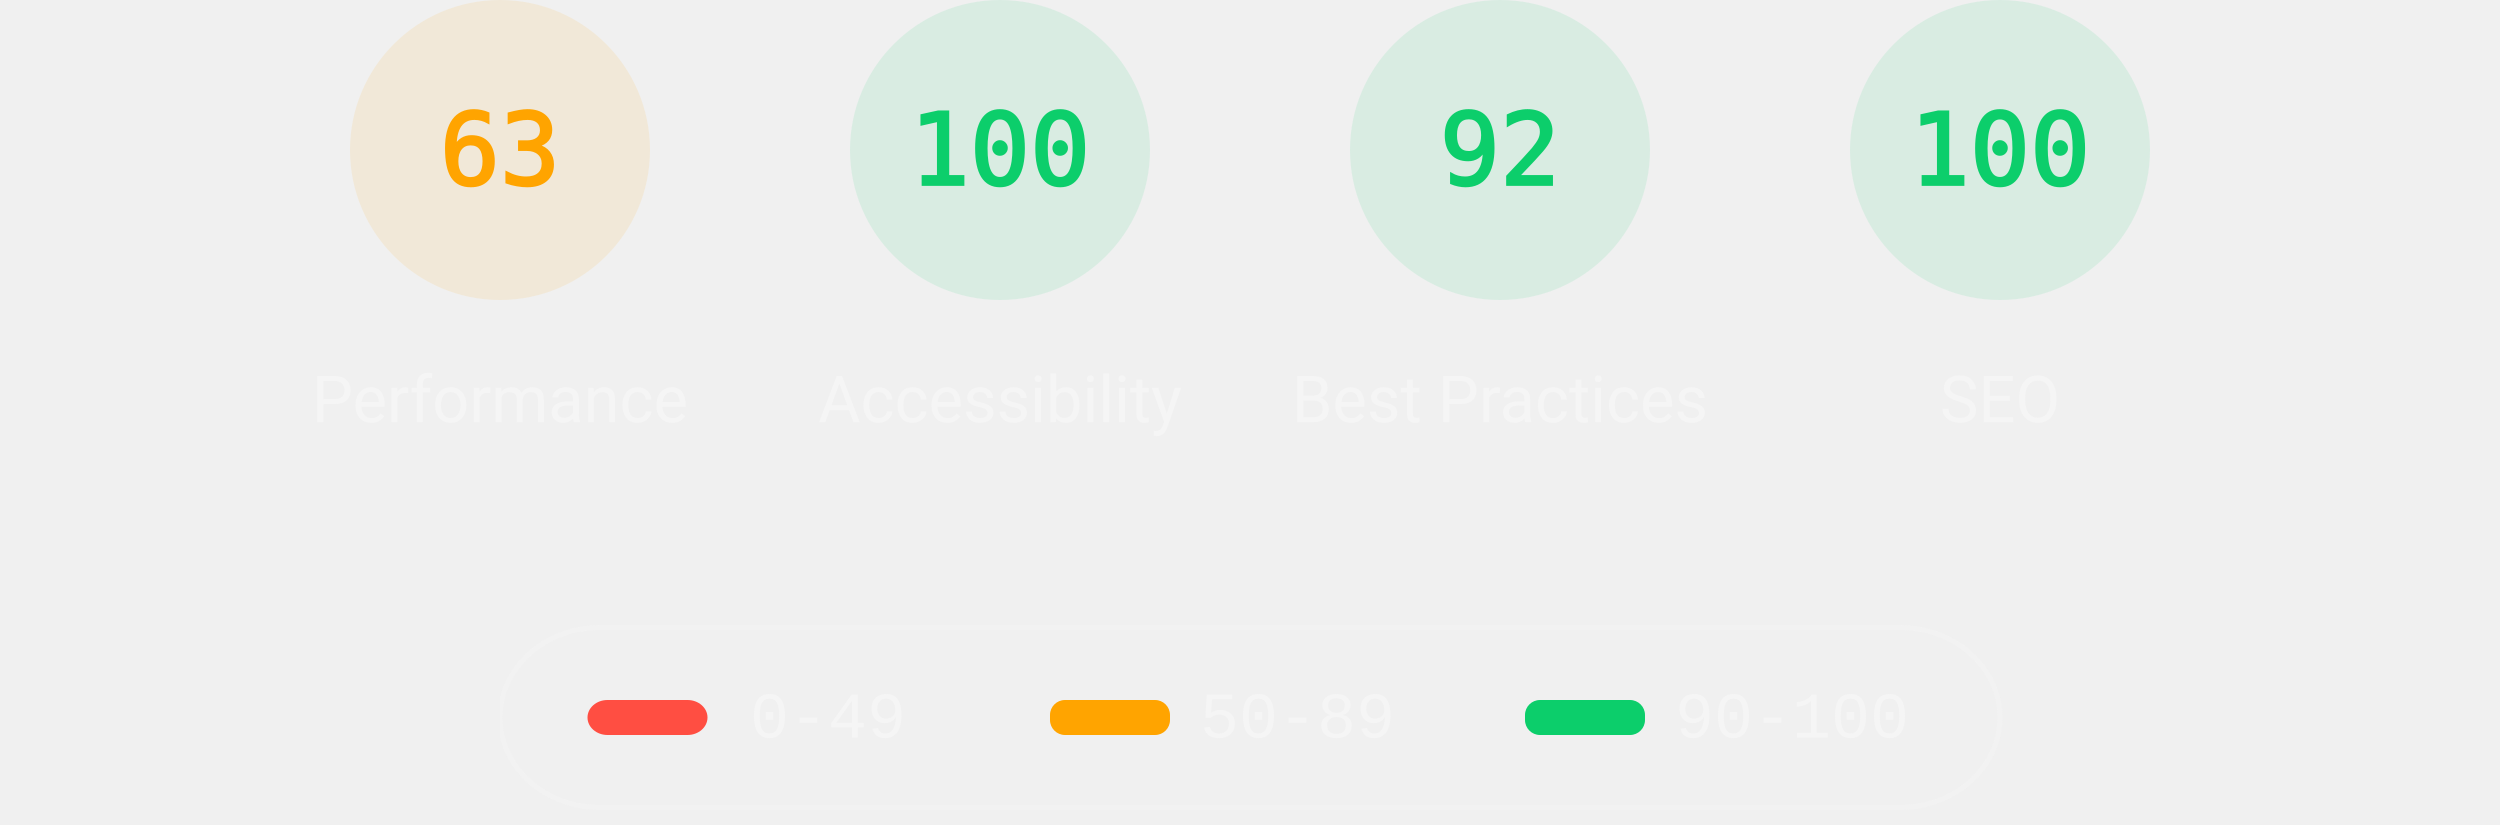
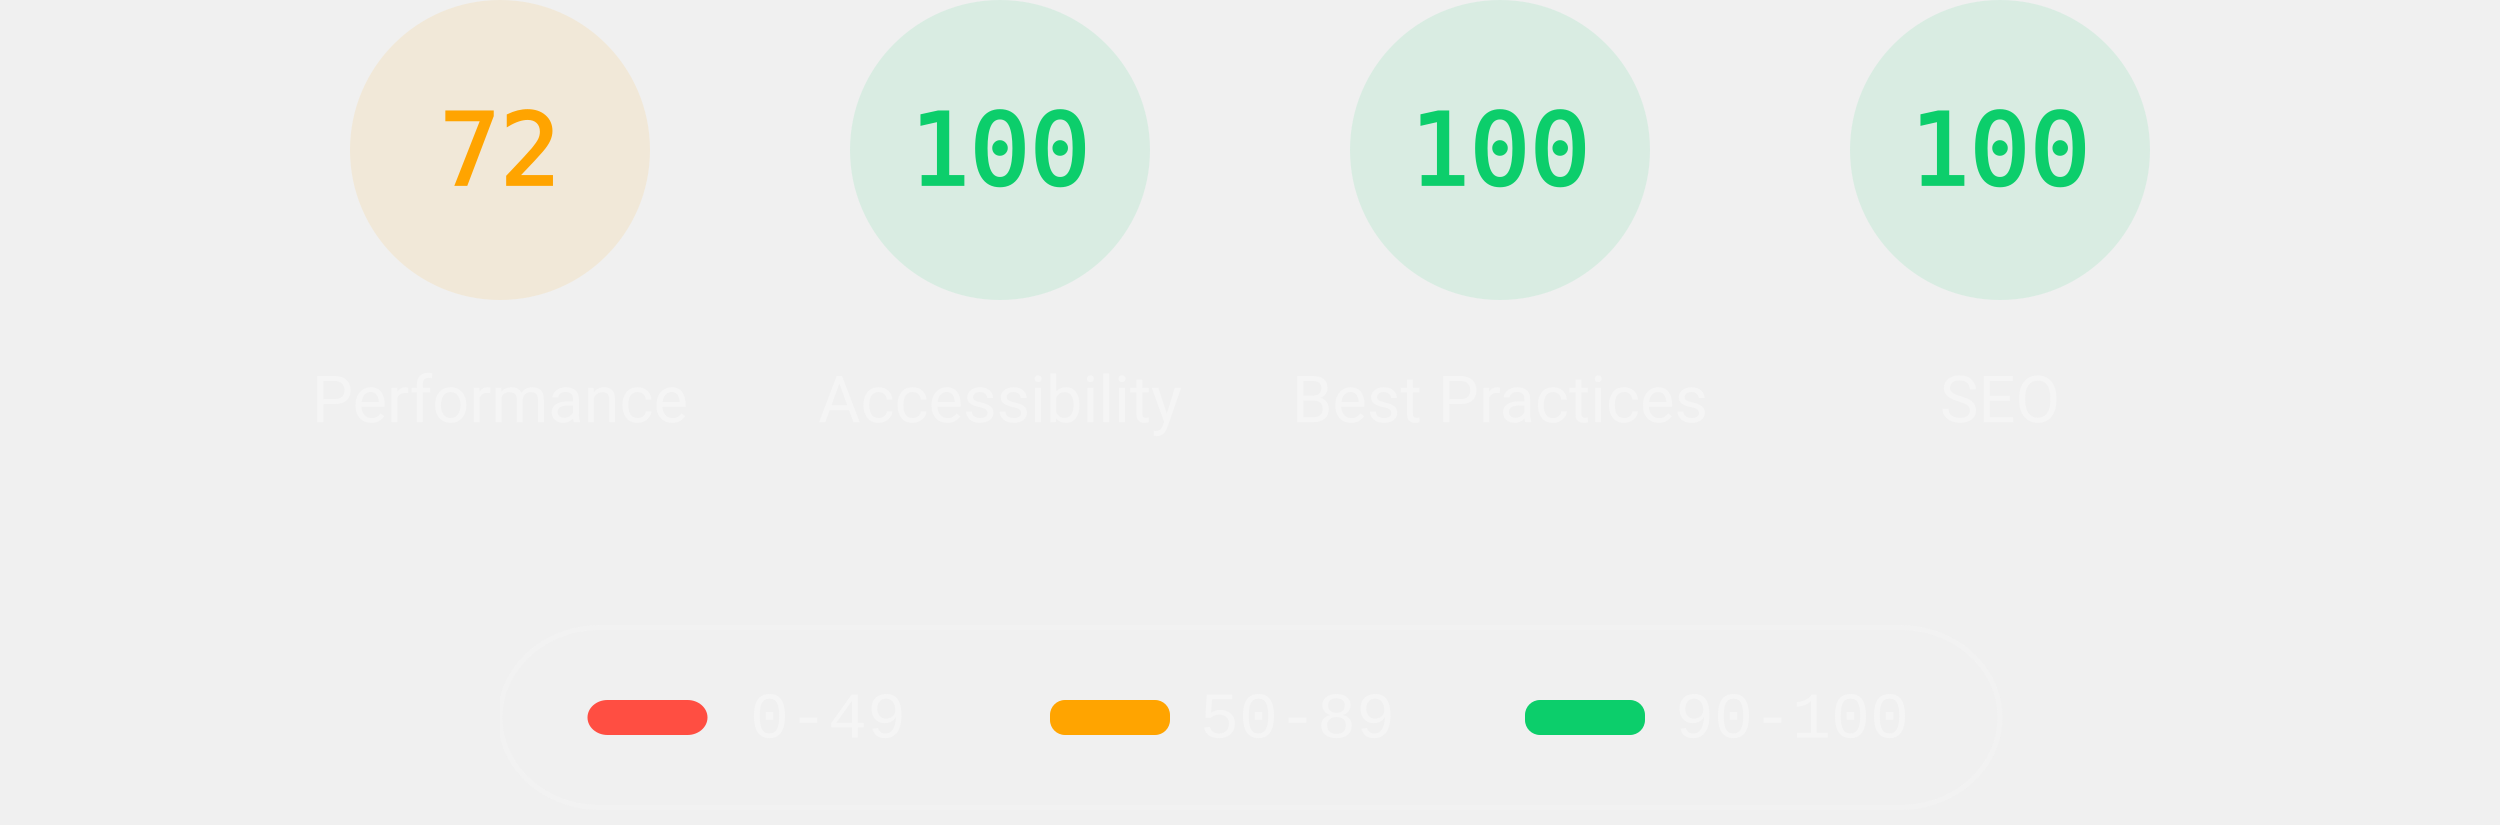
<svg xmlns="http://www.w3.org/2000/svg" class="theme--dark" fill="none" width="1000" height="330">
  <style>
			.gauge-base {
				opacity: 0.1
			}

			.gauge-arc {
				fill: none;
				animation-delay: 250ms;
				stroke-linecap: round;
				transform: rotate(-90deg);
				transform-origin: 100px 60px;
				animation: load-gauge 1s ease forwards
			}

			.guage-text {
				font-size: 40px;
				font-family: monospace;
				text-align: center
			}

			.guage-red {
				color: #ff4e42;
				fill: #ff4e42;
				stroke: #ff4e42
			}
			.guage-orange {
				color: #ffa400;
				fill: #ffa400;
				stroke: #ffa400
			}
			.guage-green {
				color: #0cce6b;
				fill: #0cce6b;
				stroke: #0cce6b
			}
			.theme--agnostic .guage-undefined {
				color: #5c5c5c;
				fill: #5c5c5c;
				stroke: #5c5c5c
			}
			.theme--light .guage-undefined {
				color: #1e1e1e;
				fill: #1e1e1e;
				stroke: #1e1e1e
			}
			.theme--dark .guage-undefined {
				color: #f5f5f5;
				fill: #f5f5f5;
				stroke: #f5f5f5
			}

			.guage-title {
				stroke: none;
				font-size: 26px;
				line-height: 26px;
				font-family: Roboto, Halvetica, Arial, sans-serif
			}
			.metric.guage-title {
				font-family: 'Courier New', Courier, monospace
			}
			.theme--agnostic .guage-title {
				color: #737373;
				fill: #737373
			}
			.theme--light .guage-title {
				color: #212121;
				fill: #212121
			}
			.theme--dark .guage-title {
				color: #f5f5f5;
				fill: #f5f5f5
			}

			@keyframes load-gauge {
				from {
					stroke-dasharray: 0 352.858
				}
			}
			.lh-gauge--pwa__disc {
				fill: #e0e0e0
			}
			.lh-gauge--pwa__logo {
				position: relative;
				fill: #b0b0b0
			}
			.lh-gauge--pwa__invisible {
				display: none
			}
			.lh-gauge--pwa__visible {
				display: inline
			}
			.guage-invisible {
				display: none
			}
			.lh-gauge--pwa__logo--primary-color {
				fill: #304ffe
			}
			.theme--agnostic .lh-gauge--pwa__logo--secondary-color {
				fill: #787878
			}
			.theme--light .lh-gauge--pwa__logo--secondary-color {
				fill: #3d3d3d
			}
			.theme--dark .lh-gauge--pwa__logo--secondary-color {
				fill: #d8b6b6
			}
			.theme--light #svg_2 {
				stroke: #00000022
			}
			.theme--agnostic #svg_2 {
				stroke: #616161
			}
			.theme--light #svg_2 {
				stroke: #00000022
			}
			.theme--dark #svg_2 {
				stroke: #f5f5f566
			}
		</style>
  <svg class="guage-div guage-perf guage-orange" viewBox="0 0 200 200" width="200" height="200" x="100" y="0">
    <circle class="gauge-base" r="56" cx="100" cy="60" stroke-width="8" />
-     <circle class="gauge-arc guage-arc-1" r="56" cx="100" cy="60" stroke-width="8" style="stroke-dasharray: 221.671, 351.858;" />
-     <text class="guage-text" x="100px" y="60px" alignment-baseline="central" dominant-baseline="central" text-anchor="middle">63</text>
+     <circle class="gauge-arc guage-arc-1" r="56" cx="100" cy="60" stroke-width="8" style="stroke-dasharray: 253.338, 351.858;" />
+     <text class="guage-text" x="100px" y="60px" alignment-baseline="central" dominant-baseline="central" text-anchor="middle">72</text>
    <text class="guage-title" x="100px" y="160px" alignment-baseline="central" dominant-baseline="central" text-anchor="middle">Performance</text>
  </svg>
  <svg class="guage-div guage-acc guage-green" viewBox="0 0 200 200" width="200" height="200" x="300" y="0">
    <circle class="gauge-base" r="56" cx="100" cy="60" stroke-width="8" />
    <circle class="gauge-arc guage-arc-2" r="56" cx="100" cy="60" stroke-width="8" style="stroke-dasharray: 351.858, 351.858;" />
    <text class="guage-text" x="100px" y="60px" alignment-baseline="central" dominant-baseline="central" text-anchor="middle">100</text>
    <text class="guage-title" x="100px" y="160px" alignment-baseline="central" dominant-baseline="central" text-anchor="middle">Accessibility</text>
  </svg>
  <svg class="guage-div guage-best guage-green" viewBox="0 0 200 200" width="200" height="200" x="500" y="0">
    <circle class="gauge-base" r="56" cx="100" cy="60" stroke-width="8" />
-     <circle class="gauge-arc guage-arc-3" r="56" cx="100" cy="60" stroke-width="8" style="stroke-dasharray: 323.709, 351.858;" />
-     <text class="guage-text" x="100px" y="60px" alignment-baseline="central" dominant-baseline="central" text-anchor="middle">92</text>
+     <circle class="gauge-arc guage-arc-3" r="56" cx="100" cy="60" stroke-width="8" style="stroke-dasharray: 351.858, 351.858;" />
+     <text class="guage-text" x="100px" y="60px" alignment-baseline="central" dominant-baseline="central" text-anchor="middle">100</text>
    <text class="guage-title" x="100px" y="160px" alignment-baseline="central" dominant-baseline="central" text-anchor="middle">Best Practices</text>
  </svg>
  <svg class="guage-div guage-seo guage-green" viewBox="0 0 200 200" width="200" height="200" x="700" y="0">
    <circle class="gauge-base" r="56" cx="100" cy="60" stroke-width="8" />
    <circle class="gauge-arc guage-arc-4" r="56" cx="100" cy="60" stroke-width="8" style="stroke-dasharray: 351.858, 351.858;" />
    <text class="guage-text" x="100px" y="60px" alignment-baseline="central" dominant-baseline="central" text-anchor="middle">100</text>
    <text class="guage-title" x="100px" y="160px" alignment-baseline="central" dominant-baseline="central" text-anchor="middle">SEO</text>
  </svg>
  <svg class="guage-div guage-pwa guage-invisible" viewBox="0 0 200 200" width="200" height="200" x="900" y="0">
    <svg viewBox="0 0 60 60" width="112" height="112" x="44" y="4">
      <defs>
        <linearGradient id="lh-gauge--pwa__check-circle__gradient-0" x1="50%" y1="0%" x2="50%" y2="100%">
          <stop stop-color="#00C852" offset="0%" />
          <stop stop-color="#009688" offset="100%" />
        </linearGradient>
        <linearGradient id="lh-gauge--pwa__installable__shadow-gradient-0" x1="76.056%" x2="24.111%" y1="82.995%" y2="24.735%">
          <stop stop-color="#A5D6A7" offset="0%" />
          <stop stop-color="#80CBC4" offset="100%" />
        </linearGradient>
        <linearGradient id="lh-gauge--pwa__fast-reliable__shadow-gradient-0" x1="76.056%" y1="82.995%" x2="25.678%" y2="26.493%">
          <stop stop-color="#64B5F6" offset="0%" />
          <stop stop-color="#2979FF" offset="100%" />
        </linearGradient>
        <g id="lh-gauge--pwa__fast-reliable-badge-0">
          <circle fill="#FFFFFF" cx="10" cy="10" r="10" />
          <path fill="#304FFE" d="M10 3.58l5.25 2.34v3.5c0 3.23-2.24 6.26-5.25 7-3.01-.74-5.25-3.77-5.25-7v-3.5L10 3.58zm-.47 10.74l2.76-4.83.03-.07c.04-.08 0-.24-.22-.24h-1.64l.47-3.26h-.47l-2.7 4.77c-.02.01.05-.1-.04.05-.09.16-.1.31.18.31h1.63l-.47 3.27h.47z" />
        </g>
        <g id="lh-gauge--pwa__installable-badge-0">
          <circle fill="#FFFFFF" cx="10" cy="10" r="10" />
          <path fill="#009688" d="M10 4.167A5.835 5.835 0 0 0 4.167 10 5.835 5.835 0 0 0 10 15.833 5.835 5.835 0 0 0 15.833 10 5.835 5.835 0 0 0 10 4.167zm2.917 6.416h-2.334v2.334H9.417v-2.334H7.083V9.417h2.334V7.083h1.166v2.334h2.334v1.166z" />
        </g>
      </defs>
      <g stroke="none" fill-rule="nonzero">
        <circle class="lh-gauge--pwa__disc" cx="30" cy="30" r="30" />
        <g class="lh-gauge--pwa__logo">
          <path d="M35.66 19.39l.7-1.75h2L37.4 15 38.6 12l3.4 9h-2.51l-.58-1.61z" />
          <path d="M33.52 21l3.65-9h-2.42l-2.5 5.82L30.5 12h-1.86l-1.9 5.82-1.35-2.65-1.21 3.72L25.4 21h2.38l1.72-5.2 1.64 5.2z" />
          <path fill-rule="nonzero" d="M20.3 17.91h1.48c.45 0 .85-.05 1.2-.15l.39-1.18 1.07-3.3a2.64 2.64 0 0 0-.28-.37c-.55-.6-1.36-.91-2.42-.91H18v9h2.3V17.9zm1.96-3.84c.22.22.33.5.33.87 0 .36-.1.65-.29.87-.2.23-.59.35-1.15.35h-.86v-2.41h.87c.52 0 .89.1 1.1.32z" />
        </g>
        <rect class="lh-gauge--pwa__component lh-gauge--pwa__na-line lh-gauge--pwa__invisible" fill="#FFFFFF" x="20" y="32" width="20" height="4" rx="2" />
        <g class="lh-gauge--pwa__component lh-gauge--pwa__fast-reliable-badge lh-gauge--pwa__invisible" transform="translate(20, 29)">
          <path fill="url(#lh-gauge--pwa__fast-reliable__shadow-gradient-0)" d="M33.63 19.49A30 30 0 0 1 16.2 30.36L3 17.14 17.14 3l16.49 16.49z" />
          <use href="#lh-gauge--pwa__fast-reliable-badge-0" />
        </g>
        <g class="lh-gauge--pwa__component lh-gauge--pwa__installable-badge lh-gauge--pwa__invisible" transform="translate(20, 29)">
          <path fill="url(#lh-gauge--pwa__installable__shadow-gradient-0)" d="M33.629 19.487c-4.272 5.453-10.391 9.39-17.415 10.869L3 17.142 17.142 3 33.63 19.487z" />
          <use href="#lh-gauge--pwa__installable-badge-0" />
        </g>
        <g class="lh-gauge--pwa__component lh-gauge--pwa__fast-reliable-installable-badges lh-gauge--pwa__invisible">
          <g transform="translate(8, 29)">
            <path fill="url(#lh-gauge--pwa__fast-reliable__shadow-gradient-0)" d="M16.321 30.463L3 17.143 17.142 3l22.365 22.365A29.864 29.864 0 0 1 22 31c-1.942 0-3.84-.184-5.679-.537z" />
            <use href="#lh-gauge--pwa__fast-reliable-badge-0" />
          </g>
          <g transform="translate(32, 29)">
            <path fill="url(#lh-gauge--pwa__installable__shadow-gradient-0)" d="M25.982 11.84a30.107 30.107 0 0 1-13.08 15.203L3 17.143 17.142 3l8.84 8.84z" />
            <use href="#lh-gauge--pwa__installable-badge-0" />
          </g>
        </g>
        <g class="lh-gauge--pwa__component lh-gauge--pwa__check-circle lh-gauge--pwa__invisible" transform="translate(18, 28)">
          <circle fill="#FFFFFF" cx="12" cy="12" r="12" />
          <path fill="url(#lh-gauge--pwa__check-circle__gradient-0)" d="M12 2a10 10 0 1 0 0 20 10 10 0 0 0 0-20zm-2 15l-5-5 1.41-1.41L10 14.17l7.59-7.59L19 8l-9 9z" />
        </g>
      </g>
    </svg>
    <text class="guage-title" y="160px" alignment-baseline="central" dominant-baseline="central" text-anchor="middle">
      <tspan x="100px" dy="-6px">Progressive</tspan>
      <tspan x="100px" dy="30px">Web App</tspan>
    </text>
  </svg>
  <svg width="604" height="76" x="200" y="250">
    <g>
      <rect fill="none" id="canvas_background" height="80" width="604" y="-1" x="-1" />
      <g display="none" overflow="visible" y="0" x="0" height="100%" width="100%" id="canvasGrid">
        <rect fill="url(#gridpattern)" stroke-width="0" y="0" x="0" height="100%" width="100%" />
      </g>
    </g>
    <g>
      <rect fill-opacity="0" stroke-width="2" rx="40" id="svg_2" height="72" width="600" y="1" x="0" fill="#000000" />
      <rect stroke="#000" rx="8" id="svg_3" height="14" width="48" y="30" x="35" stroke-opacity="null" stroke-width="0" fill="#ff4e42" />
      <rect stroke="#000" rx="6" id="svg_4" height="14" width="48" y="30" x="220" stroke-opacity="null" stroke-width="0" fill="#ffa400" />
      <rect stroke="#000" rx="6" id="svg_5" height="14" width="48" y="30" x="410" stroke-opacity="null" stroke-width="0" fill="#0cce6b" />
      <text class="metric guage-title" xml:space="preserve" text-anchor="start" font-size="26" id="svg_6" y="45" x="100" stroke-opacity="null" stroke-width="0" stroke="#000">0-49</text>
      <text class="metric guage-title" xml:space="preserve" text-anchor="start" font-size="26" id="svg_7" y="45" x="280" stroke-opacity="null" stroke-width="0" stroke="#000">50-89</text>
      <text class="metric guage-title" xml:space="preserve" text-anchor="start" font-size="26" id="svg_8" y="45" x="470" stroke-opacity="null" stroke-width="0" stroke="#000">90-100</text>
    </g>
  </svg>
</svg>
